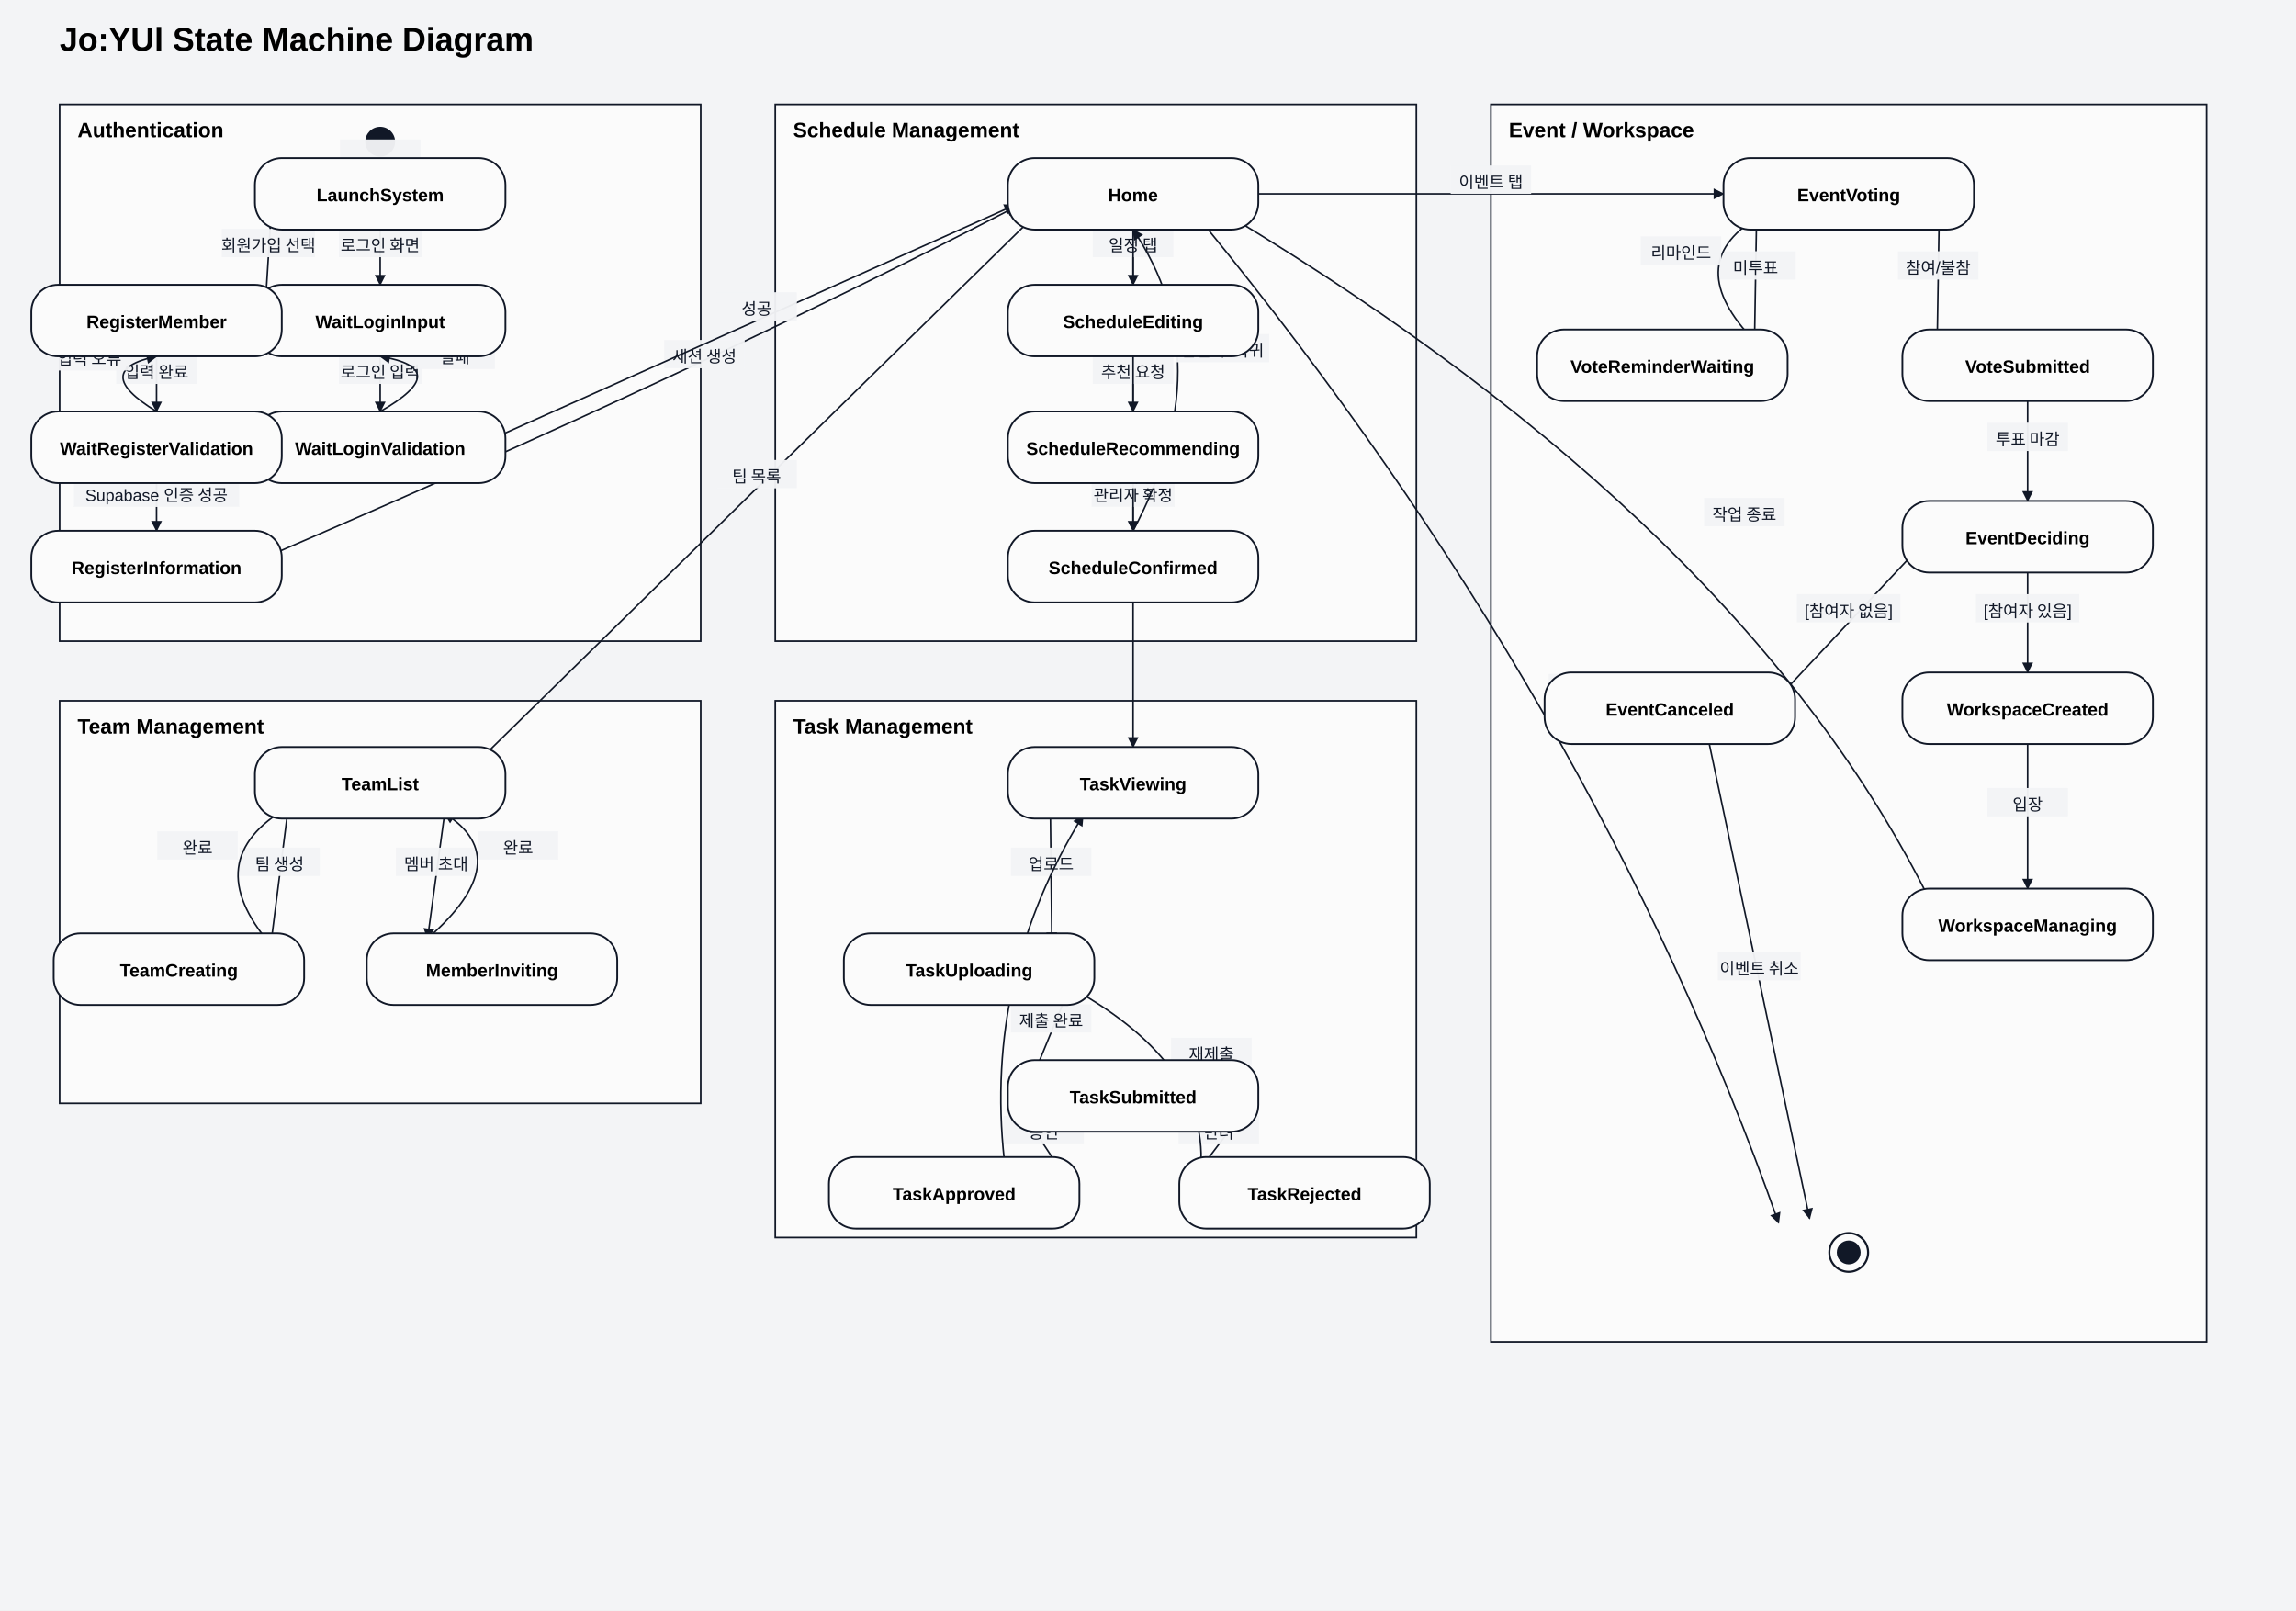
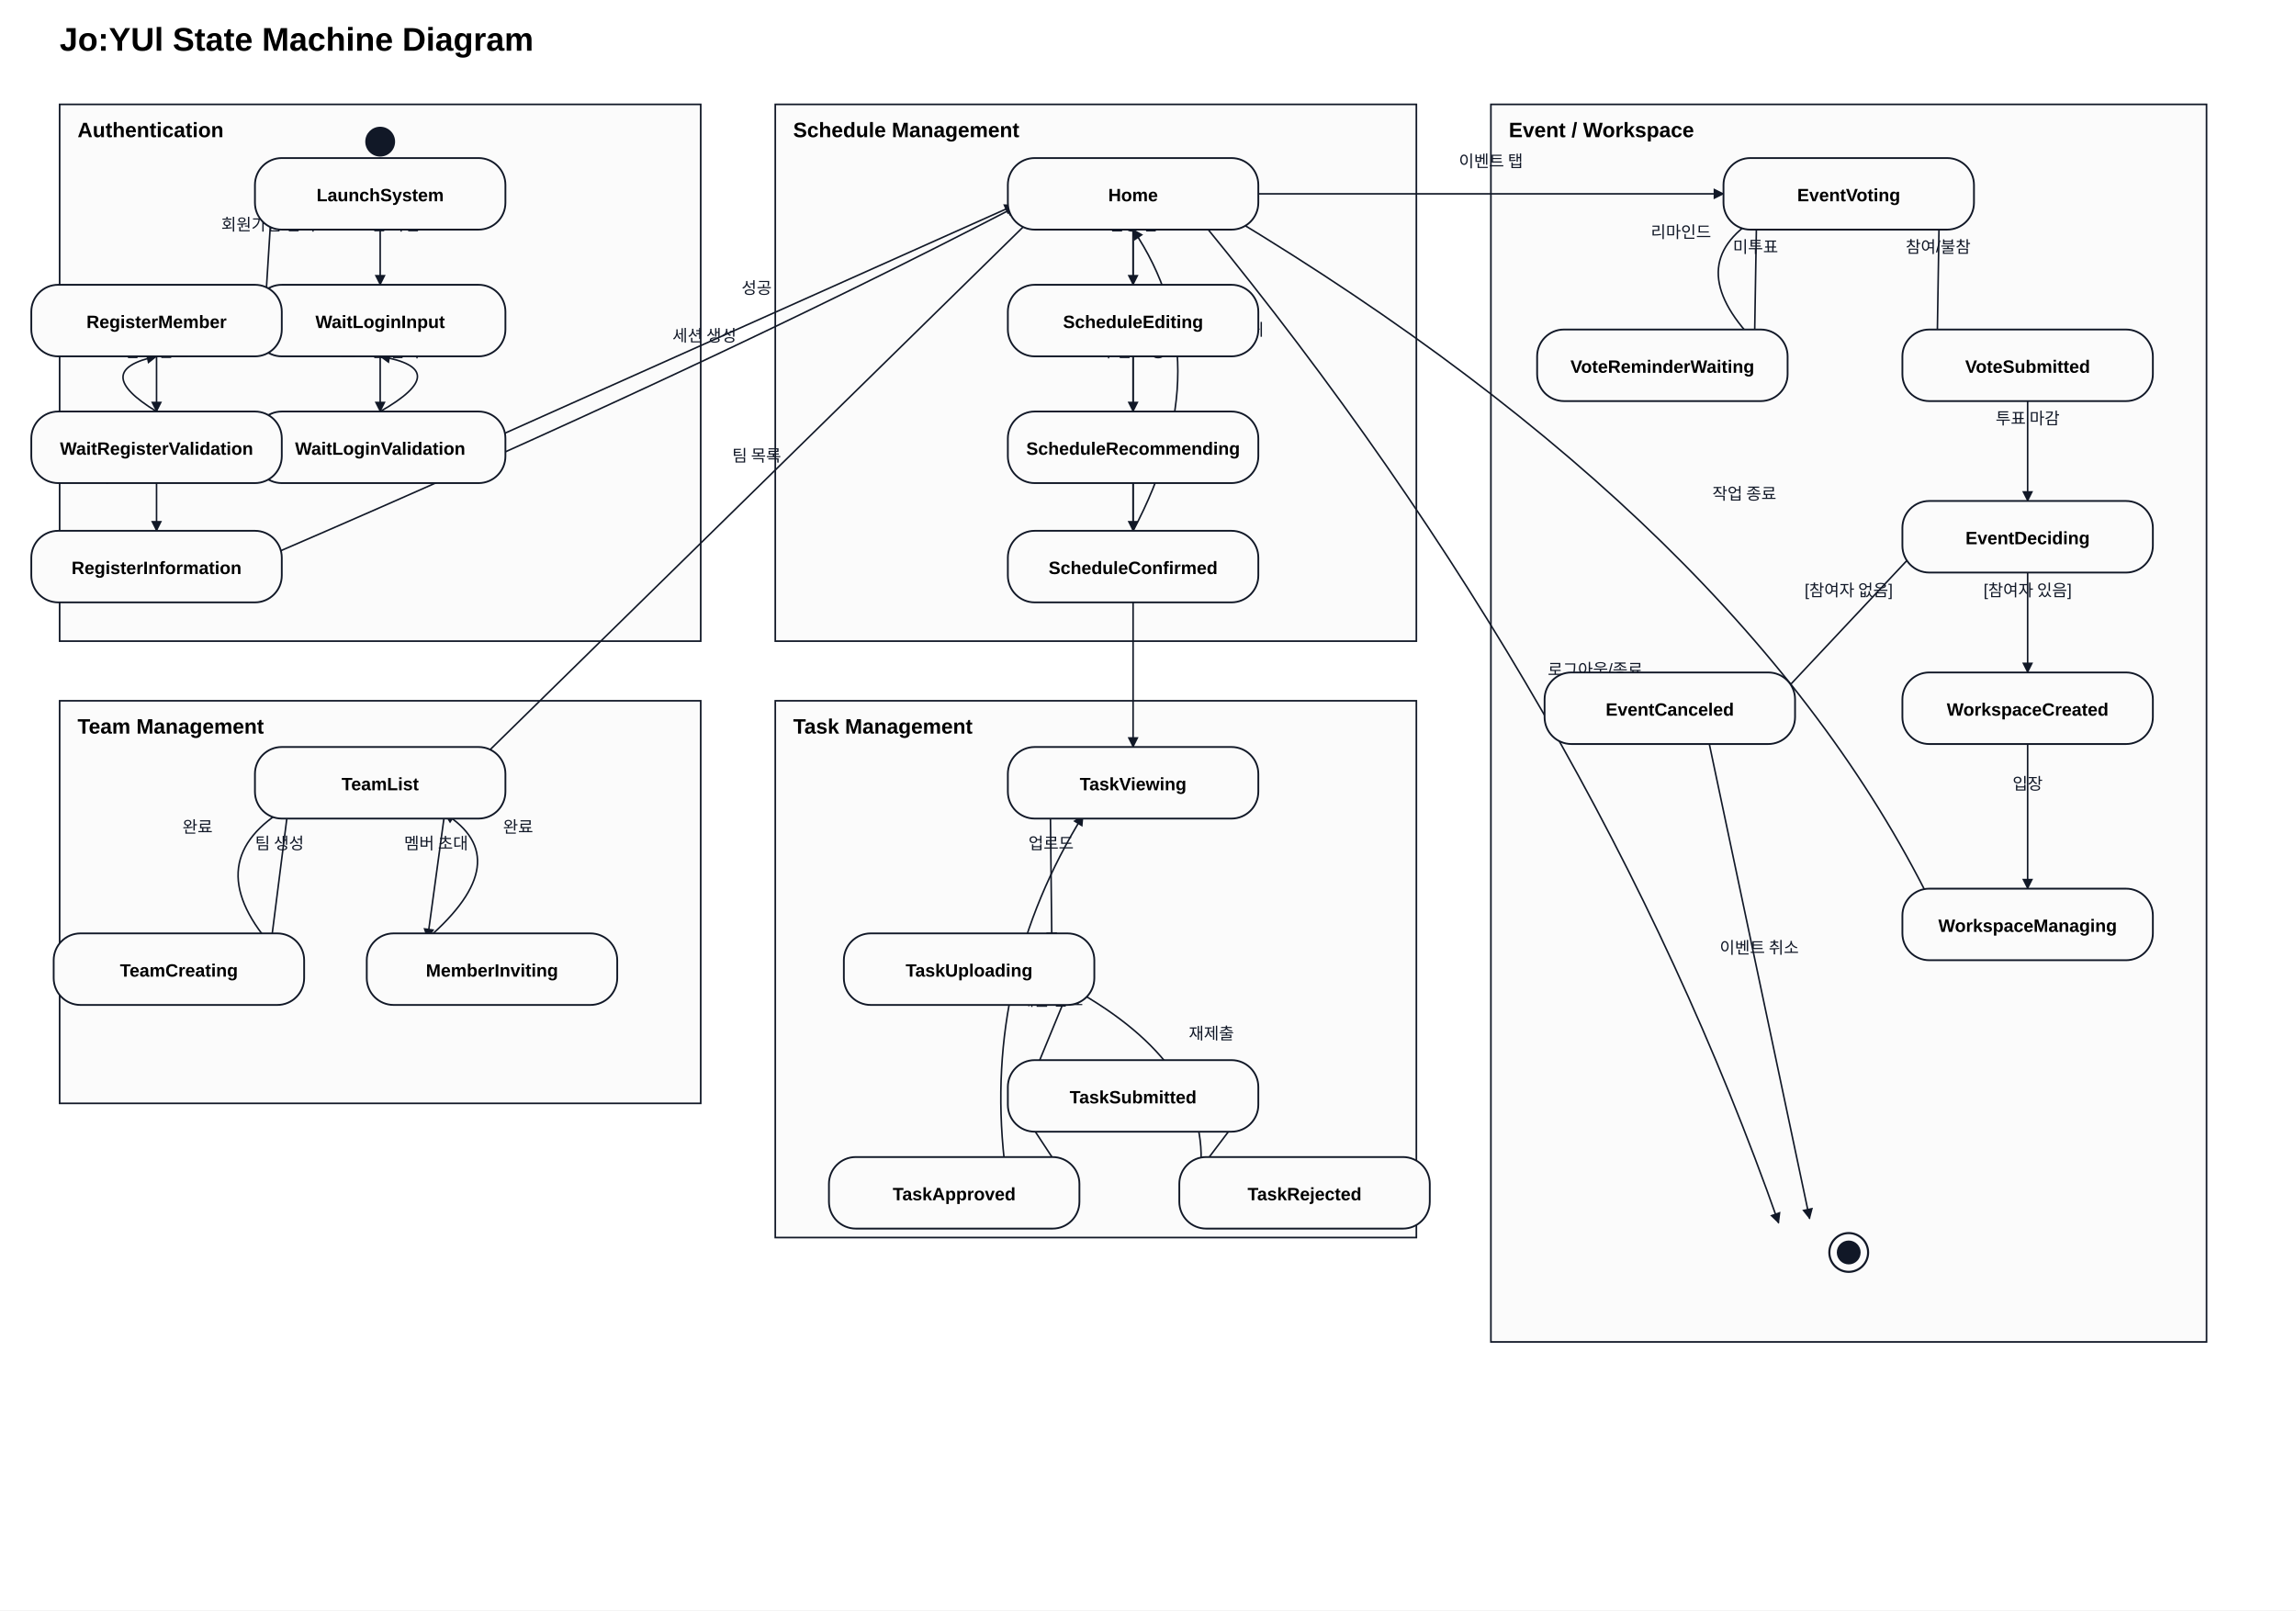
<svg xmlns="http://www.w3.org/2000/svg" width="1540" height="1080" viewBox="0 0 1540 1080">
  <defs>
    <marker id="arrow" viewBox="0 0 10 10" refX="9" refY="5" markerWidth="7" markerHeight="7" orient="auto">
      <path d="M0 0 L10 5 L0 10 z" fill="#111827" />
    </marker>
    <marker id="hollowArrow" viewBox="0 0 10 10" refX="9" refY="5" markerWidth="7" markerHeight="7" orient="auto">
      <path d="M0 0 L10 5 L0 10 z" fill="#fbfbfb" stroke="#111827" />
    </marker>
    <marker id="diamond" viewBox="0 0 16 10" refX="1" refY="5" markerWidth="11" markerHeight="9" orient="auto">
      <path d="M1 5 L8 1 L15 5 L8 9 z" fill="#111827" stroke="#111827" />
    </marker>
  </defs>
-   <rect width="100%" height="100%" fill="#f3f4f6" />
+   <rect width="100%" height="100%" fill="#ffffff" />
  <text x="40" y="34" font-family="Arial, sans-serif" font-size="22" font-weight="700">Jo:YUl State Machine Diagram</text>
  <rect x="40" y="70" width="430" height="360" fill="#fbfbfb" stroke="#111827" stroke-width="1.1" />
  <text x="52" y="92" font-family="Arial, sans-serif" font-size="14" font-weight="700">Authentication</text>
  <rect x="40" y="470" width="430" height="270" fill="#fbfbfb" stroke="#111827" stroke-width="1.1" />
  <text x="52" y="492" font-family="Arial, sans-serif" font-size="14" font-weight="700">Team Management</text>
  <rect x="520" y="70" width="430" height="360" fill="#fbfbfb" stroke="#111827" stroke-width="1.1" />
  <text x="532" y="92" font-family="Arial, sans-serif" font-size="14" font-weight="700">Schedule Management</text>
  <rect x="520" y="470" width="430" height="360" fill="#fbfbfb" stroke="#111827" stroke-width="1.1" />
  <text x="532" y="492" font-family="Arial, sans-serif" font-size="14" font-weight="700">Task Management</text>
  <rect x="1000" y="70" width="480" height="830" fill="#fbfbfb" stroke="#111827" stroke-width="1.1" />
  <text x="1012" y="92" font-family="Arial, sans-serif" font-size="14" font-weight="700">Event / Workspace</text>
  <circle cx="255" cy="95" r="10" fill="#111827" />
  <line x1="255" y1="119" x2="255" y2="106" stroke="#111827" stroke-width="1.05" marker-end="url(#arrow)" />
-   <rect x="228" y="93.5" width="54" height="19" fill="#f3f4f6" opacity="0.96" />
-   <text x="255" y="108.5" text-anchor="middle" font-family="Arial, sans-serif" font-size="11" font-weight="400" fill="#111827" />
+   <text x="255" y="94.5" text-anchor="middle" font-family="Arial, sans-serif" font-size="11" font-weight="400" fill="#111827" />
  <line x1="255" y1="154" x2="255" y2="191" stroke="#111827" stroke-width="1.05" marker-end="url(#arrow)" />
-   <rect x="227.21" y="153.5" width="55.58" height="19" fill="#f3f4f6" opacity="0.96" />
-   <text x="255" y="168.5" text-anchor="middle" font-family="Arial, sans-serif" font-size="11" font-weight="400" fill="#111827">로그인 화면</text>
+   <text x="255" y="154.5" text-anchor="middle" font-family="Arial, sans-serif" font-size="11" font-weight="400" fill="#111827">로그인 화면</text>
  <line x1="181.918" y1="141.832" x2="178.082" y2="203.168" stroke="#111827" stroke-width="1.05" marker-end="url(#arrow)" />
-   <rect x="148.745" y="153.5" width="62.51" height="19" fill="#f3f4f6" opacity="0.96" />
-   <text x="180" y="168.5" text-anchor="middle" font-family="Arial, sans-serif" font-size="11" font-weight="400" fill="#111827">회원가입 선택</text>
+   <text x="180" y="154.5" text-anchor="middle" font-family="Arial, sans-serif" font-size="11" font-weight="400" fill="#111827">회원가입 선택</text>
  <line x1="105" y1="239" x2="105" y2="276" stroke="#111827" stroke-width="1.05" marker-end="url(#arrow)" />
-   <rect x="78" y="238.5" width="54" height="19" fill="#f3f4f6" opacity="0.96" />
-   <text x="105" y="253.5" text-anchor="middle" font-family="Arial, sans-serif" font-size="11" font-weight="400" fill="#111827">입력 완료</text>
+   <text x="105" y="239.5" text-anchor="middle" font-family="Arial, sans-serif" font-size="11" font-weight="400" fill="#111827">입력 완료</text>
  <path d="M105 276 Q60 248.5 105 239" fill="none" stroke="#111827" stroke-width="1.05" marker-end="url(#arrow)" />
-   <rect x="33" y="229.5" width="54" height="19" fill="#f3f4f6" opacity="0.96" />
-   <text x="60" y="244.5" text-anchor="middle" font-family="Arial, sans-serif" font-size="11" font-weight="400" fill="#111827">입력 오류</text>
+   <text x="60" y="230.5" text-anchor="middle" font-family="Arial, sans-serif" font-size="11" font-weight="400" fill="#111827">입력 오류</text>
  <line x1="105" y1="324" x2="105" y2="356" stroke="#111827" stroke-width="1.05" marker-end="url(#arrow)" />
-   <rect x="49.49" y="321" width="111.02" height="19" fill="#f3f4f6" opacity="0.96" />
-   <text x="105" y="336" text-anchor="middle" font-family="Arial, sans-serif" font-size="11" font-weight="400" fill="#111827">Supabase 인증 성공</text>
+   <text x="105" y="322" text-anchor="middle" font-family="Arial, sans-serif" font-size="11" font-weight="400" fill="#111827">Supabase 인증 성공</text>
  <path d="M183.478 371.442 Q472.5 247 681.522 138.558" fill="none" stroke="#111827" stroke-width="1.05" marker-end="url(#arrow)" />
-   <rect x="445.5" y="228" width="54" height="19" fill="#f3f4f6" opacity="0.96" />
-   <text x="472.5" y="243" text-anchor="middle" font-family="Arial, sans-serif" font-size="11" font-weight="400" fill="#111827">세션 생성</text>
+   <text x="472.5" y="229" text-anchor="middle" font-family="Arial, sans-serif" font-size="11" font-weight="400" fill="#111827">세션 생성</text>
  <line x1="255" y1="239" x2="255" y2="276" stroke="#111827" stroke-width="1.05" marker-end="url(#arrow)" />
-   <rect x="227.21" y="238.5" width="55.58" height="19" fill="#f3f4f6" opacity="0.96" />
-   <text x="255" y="253.5" text-anchor="middle" font-family="Arial, sans-serif" font-size="11" font-weight="400" fill="#111827">로그인 입력</text>
+   <text x="255" y="239.5" text-anchor="middle" font-family="Arial, sans-serif" font-size="11" font-weight="400" fill="#111827">로그인 입력</text>
  <path d="M255 276 Q305 247.5 255 239" fill="none" stroke="#111827" stroke-width="1.05" marker-end="url(#arrow)" />
-   <rect x="278" y="228.5" width="54" height="19" fill="#f3f4f6" opacity="0.96" />
-   <text x="305" y="243.5" text-anchor="middle" font-family="Arial, sans-serif" font-size="11" font-weight="400" fill="#111827">실패</text>
+   <text x="305" y="229.5" text-anchor="middle" font-family="Arial, sans-serif" font-size="11" font-weight="400" fill="#111827">실패</text>
  <line x1="334.61" y1="292.343" x2="680.39" y2="137.657" stroke="#111827" stroke-width="1.05" marker-end="url(#arrow)" />
-   <rect x="480.5" y="196" width="54" height="19" fill="#f3f4f6" opacity="0.96" />
-   <text x="507.5" y="211" text-anchor="middle" font-family="Arial, sans-serif" font-size="11" font-weight="400" fill="#111827">성공</text>
+   <text x="507.5" y="197" text-anchor="middle" font-family="Arial, sans-serif" font-size="11" font-weight="400" fill="#111827">성공</text>
  <line x1="693.836" y1="144.786" x2="321.164" y2="510.214" stroke="#111827" stroke-width="1.05" marker-end="url(#arrow)" />
-   <rect x="480.5" y="308.5" width="54" height="19" fill="#f3f4f6" opacity="0.96" />
-   <text x="507.5" y="323.5" text-anchor="middle" font-family="Arial, sans-serif" font-size="11" font-weight="400" fill="#111827">팀 목록</text>
+   <text x="507.5" y="309.5" text-anchor="middle" font-family="Arial, sans-serif" font-size="11" font-weight="400" fill="#111827">팀 목록</text>
  <line x1="193.364" y1="541.306" x2="181.636" y2="633.694" stroke="#111827" stroke-width="1.05" marker-end="url(#arrow)" />
-   <rect x="160.5" y="568.5" width="54" height="19" fill="#f3f4f6" opacity="0.96" />
-   <text x="187.5" y="583.5" text-anchor="middle" font-family="Arial, sans-serif" font-size="11" font-weight="400" fill="#111827">팀 생성</text>
+   <text x="187.5" y="569.5" text-anchor="middle" font-family="Arial, sans-serif" font-size="11" font-weight="400" fill="#111827">팀 생성</text>
  <path d="M181.636 633.694 Q132.5 576.5 193.364 541.306" fill="none" stroke="#111827" stroke-width="1.05" marker-end="url(#arrow)" />
-   <rect x="105.5" y="557.5" width="54" height="19" fill="#f3f4f6" opacity="0.96" />
-   <text x="132.5" y="572.5" text-anchor="middle" font-family="Arial, sans-serif" font-size="11" font-weight="400" fill="#111827">완료</text>
+   <text x="132.5" y="558.5" text-anchor="middle" font-family="Arial, sans-serif" font-size="11" font-weight="400" fill="#111827">완료</text>
  <line x1="298.218" y1="545.58" x2="286.782" y2="629.42" stroke="#111827" stroke-width="1.05" marker-end="url(#arrow)" />
-   <rect x="265.5" y="568.5" width="54" height="19" fill="#f3f4f6" opacity="0.96" />
-   <text x="292.5" y="583.5" text-anchor="middle" font-family="Arial, sans-serif" font-size="11" font-weight="400" fill="#111827">멤버 초대</text>
+   <text x="292.5" y="569.5" text-anchor="middle" font-family="Arial, sans-serif" font-size="11" font-weight="400" fill="#111827">멤버 초대</text>
  <path d="M286.782 629.42 Q347.5 576.5 298.218 545.58" fill="none" stroke="#111827" stroke-width="1.05" marker-end="url(#arrow)" />
-   <rect x="320.5" y="557.5" width="54" height="19" fill="#f3f4f6" opacity="0.96" />
-   <text x="347.5" y="572.5" text-anchor="middle" font-family="Arial, sans-serif" font-size="11" font-weight="400" fill="#111827">완료</text>
+   <text x="347.5" y="558.5" text-anchor="middle" font-family="Arial, sans-serif" font-size="11" font-weight="400" fill="#111827">완료</text>
  <line x1="760" y1="154" x2="760" y2="191" stroke="#111827" stroke-width="1.05" marker-end="url(#arrow)" />
-   <rect x="733" y="153.5" width="54" height="19" fill="#f3f4f6" opacity="0.96" />
-   <text x="760" y="168.5" text-anchor="middle" font-family="Arial, sans-serif" font-size="11" font-weight="400" fill="#111827">일정 탭</text>
+   <text x="760" y="154.5" text-anchor="middle" font-family="Arial, sans-serif" font-size="11" font-weight="400" fill="#111827">일정 탭</text>
  <line x1="760" y1="239" x2="760" y2="276" stroke="#111827" stroke-width="1.05" marker-end="url(#arrow)" />
-   <rect x="733" y="238.5" width="54" height="19" fill="#f3f4f6" opacity="0.96" />
-   <text x="760" y="253.5" text-anchor="middle" font-family="Arial, sans-serif" font-size="11" font-weight="400" fill="#111827">추천 요청</text>
+   <text x="760" y="239.5" text-anchor="middle" font-family="Arial, sans-serif" font-size="11" font-weight="400" fill="#111827">추천 요청</text>
  <line x1="760" y1="324" x2="760" y2="356" stroke="#111827" stroke-width="1.05" marker-end="url(#arrow)" />
-   <rect x="732.21" y="321" width="55.58" height="19" fill="#f3f4f6" opacity="0.96" />
-   <text x="760" y="336" text-anchor="middle" font-family="Arial, sans-serif" font-size="11" font-weight="400" fill="#111827">관리자 확정</text>
+   <text x="760" y="322" text-anchor="middle" font-family="Arial, sans-serif" font-size="11" font-weight="400" fill="#111827">관리자 확정</text>
  <path d="M760 356 Q820 243 760 154" fill="none" stroke="#111827" stroke-width="1.05" marker-end="url(#arrow)" />
-   <rect x="788.745" y="224" width="62.51" height="19" fill="#f3f4f6" opacity="0.96" />
-   <text x="820" y="239" text-anchor="middle" font-family="Arial, sans-serif" font-size="11" font-weight="400" fill="#111827">알림 후 복귀</text>
+   <text x="820" y="225" text-anchor="middle" font-family="Arial, sans-serif" font-size="11" font-weight="400" fill="#111827">알림 후 복귀</text>
  <line x1="760" y1="154" x2="760" y2="501" stroke="#111827" stroke-width="1.05" marker-end="url(#arrow)" />
-   <rect x="733" y="308.5" width="54" height="19" fill="#f3f4f6" opacity="0.96" />
-   <text x="760" y="323.5" text-anchor="middle" font-family="Arial, sans-serif" font-size="11" font-weight="400" fill="#111827">과제 탭</text>
+   <text x="760" y="309.5" text-anchor="middle" font-family="Arial, sans-serif" font-size="11" font-weight="400" fill="#111827">과제 탭</text>
  <line x1="704.507" y1="543.017" x2="705.493" y2="631.983" stroke="#111827" stroke-width="1.05" marker-end="url(#arrow)" />
-   <rect x="678" y="568.5" width="54" height="19" fill="#f3f4f6" opacity="0.96" />
-   <text x="705" y="583.5" text-anchor="middle" font-family="Arial, sans-serif" font-size="11" font-weight="400" fill="#111827">업로드</text>
+   <text x="705" y="569.5" text-anchor="middle" font-family="Arial, sans-serif" font-size="11" font-weight="400" fill="#111827">업로드</text>
  <line x1="716.468" y1="664.675" x2="693.532" y2="720.325" stroke="#111827" stroke-width="1.05" marker-end="url(#arrow)" />
-   <rect x="678" y="673.5" width="54" height="19" fill="#f3f4f6" opacity="0.96" />
-   <text x="705" y="688.5" text-anchor="middle" font-family="Arial, sans-serif" font-size="11" font-weight="400" fill="#111827">제출 완료</text>
+   <text x="705" y="674.5" text-anchor="middle" font-family="Arial, sans-serif" font-size="11" font-weight="400" fill="#111827">제출 완료</text>
  <line x1="686.139" y1="746.431" x2="713.861" y2="788.569" stroke="#111827" stroke-width="1.05" marker-end="url(#arrow)" />
-   <rect x="673" y="748.5" width="54" height="19" fill="#f3f4f6" opacity="0.96" />
-   <text x="700" y="763.5" text-anchor="middle" font-family="Arial, sans-serif" font-size="11" font-weight="400" fill="#111827">승인</text>
+   <text x="700" y="749.5" text-anchor="middle" font-family="Arial, sans-serif" font-size="11" font-weight="400" fill="#111827">승인</text>
  <line x1="833.127" y1="746.809" x2="801.873" y2="788.191" stroke="#111827" stroke-width="1.05" marker-end="url(#arrow)" />
-   <rect x="790.5" y="748.5" width="54" height="19" fill="#f3f4f6" opacity="0.96" />
-   <text x="817.5" y="763.5" text-anchor="middle" font-family="Arial, sans-serif" font-size="11" font-weight="400" fill="#111827">반려</text>
+   <text x="817.5" y="749.5" text-anchor="middle" font-family="Arial, sans-serif" font-size="11" font-weight="400" fill="#111827">반려</text>
  <path d="M805.108 786.687 Q812.5 715 719.892 663.313" fill="none" stroke="#111827" stroke-width="1.05" marker-end="url(#arrow)" />
-   <rect x="785.5" y="696" width="54" height="19" fill="#f3f4f6" opacity="0.96" />
-   <text x="812.5" y="711" text-anchor="middle" font-family="Arial, sans-serif" font-size="11" font-weight="400" fill="#111827">재제출</text>
+   <text x="812.5" y="697" text-anchor="middle" font-family="Arial, sans-serif" font-size="11" font-weight="400" fill="#111827">재제출</text>
  <path d="M673.595 778.003 Q660 654.5 726.405 546.997" fill="none" stroke="#111827" stroke-width="1.05" marker-end="url(#arrow)" />
-   <rect x="632.21" y="635.5" width="55.58" height="19" fill="#f3f4f6" opacity="0.96" />
-   <text x="660" y="650.5" text-anchor="middle" font-family="Arial, sans-serif" font-size="11" font-weight="400" fill="#111827">진행률 갱신</text>
+   <text x="660" y="636.5" text-anchor="middle" font-family="Arial, sans-serif" font-size="11" font-weight="400" fill="#111827">진행률 갱신</text>
  <line x1="844" y1="130" x2="1156" y2="130" stroke="#111827" stroke-width="1.05" marker-end="url(#arrow)" />
-   <rect x="973" y="111" width="54" height="19" fill="#f3f4f6" opacity="0.96" />
-   <text x="1000" y="126" text-anchor="middle" font-family="Arial, sans-serif" font-size="11" font-weight="400" fill="#111827">이벤트 탭</text>
+   <text x="1000" y="112" text-anchor="middle" font-family="Arial, sans-serif" font-size="11" font-weight="400" fill="#111827">이벤트 탭</text>
  <line x1="1178.182" y1="146.249" x2="1176.818" y2="228.751" stroke="#111827" stroke-width="1.05" marker-end="url(#arrow)" />
-   <rect x="1150.5" y="168.5" width="54" height="19" fill="#f3f4f6" opacity="0.96" />
-   <text x="1177.5" y="183.5" text-anchor="middle" font-family="Arial, sans-serif" font-size="11" font-weight="400" fill="#111827">미투표</text>
+   <text x="1177.5" y="169.5" text-anchor="middle" font-family="Arial, sans-serif" font-size="11" font-weight="400" fill="#111827">미투표</text>
  <path d="M1176.818 228.751 Q1127.5 177.5 1178.182 146.249" fill="none" stroke="#111827" stroke-width="1.05" marker-end="url(#arrow)" />
-   <rect x="1100.5" y="158.5" width="54" height="19" fill="#f3f4f6" opacity="0.96" />
-   <text x="1127.5" y="173.5" text-anchor="middle" font-family="Arial, sans-serif" font-size="11" font-weight="400" fill="#111827">리마인드</text>
+   <text x="1127.5" y="159.5" text-anchor="middle" font-family="Arial, sans-serif" font-size="11" font-weight="400" fill="#111827">리마인드</text>
  <line x1="1300.647" y1="146.606" x2="1299.353" y2="228.394" stroke="#111827" stroke-width="1.05" marker-end="url(#arrow)" />
-   <rect x="1273" y="168.5" width="54" height="19" fill="#f3f4f6" opacity="0.96" />
-   <text x="1300" y="183.5" text-anchor="middle" font-family="Arial, sans-serif" font-size="11" font-weight="400" fill="#111827">참여/불참</text>
+   <text x="1300" y="169.5" text-anchor="middle" font-family="Arial, sans-serif" font-size="11" font-weight="400" fill="#111827">참여/불참</text>
  <line x1="1360" y1="269" x2="1360" y2="336" stroke="#111827" stroke-width="1.05" marker-end="url(#arrow)" />
-   <rect x="1333" y="283.5" width="54" height="19" fill="#f3f4f6" opacity="0.96" />
-   <text x="1360" y="298.5" text-anchor="middle" font-family="Arial, sans-serif" font-size="11" font-weight="400" fill="#111827">투표 마감</text>
+   <text x="1360" y="284.5" text-anchor="middle" font-family="Arial, sans-serif" font-size="11" font-weight="400" fill="#111827">투표 마감</text>
  <line x1="1284.247" y1="370.371" x2="1195.753" y2="464.629" stroke="#111827" stroke-width="1.05" marker-end="url(#arrow)" />
-   <rect x="1205.28" y="398.5" width="69.44" height="19" fill="#f3f4f6" opacity="0.96" />
-   <text x="1240" y="413.5" text-anchor="middle" font-family="Arial, sans-serif" font-size="11" font-weight="400" fill="#111827">[참여자 없음]</text>
+   <text x="1240" y="399.5" text-anchor="middle" font-family="Arial, sans-serif" font-size="11" font-weight="400" fill="#111827">[참여자 없음]</text>
  <line x1="1360" y1="384" x2="1360" y2="451" stroke="#111827" stroke-width="1.05" marker-end="url(#arrow)" />
-   <rect x="1325.28" y="398.5" width="69.44" height="19" fill="#f3f4f6" opacity="0.96" />
-   <text x="1360" y="413.5" text-anchor="middle" font-family="Arial, sans-serif" font-size="11" font-weight="400" fill="#111827">[참여자 있음]</text>
+   <text x="1360" y="399.5" text-anchor="middle" font-family="Arial, sans-serif" font-size="11" font-weight="400" fill="#111827">[참여자 있음]</text>
  <line x1="1360" y1="499" x2="1360" y2="596" stroke="#111827" stroke-width="1.05" marker-end="url(#arrow)" />
-   <rect x="1333" y="528.5" width="54" height="19" fill="#f3f4f6" opacity="0.96" />
-   <text x="1360" y="543.5" text-anchor="middle" font-family="Arial, sans-serif" font-size="11" font-weight="400" fill="#111827">입장</text>
+   <text x="1360" y="529.5" text-anchor="middle" font-family="Arial, sans-serif" font-size="11" font-weight="400" fill="#111827">입장</text>
  <path d="M1294.939 604.819 Q1170 353 825.061 145.181" fill="none" stroke="#111827" stroke-width="1.05" marker-end="url(#arrow)" />
-   <rect x="1143" y="334" width="54" height="19" fill="#f3f4f6" opacity="0.96" />
-   <text x="1170" y="349" text-anchor="middle" font-family="Arial, sans-serif" font-size="11" font-weight="400" fill="#111827">작업 종료</text>
+   <text x="1170" y="335" text-anchor="middle" font-family="Arial, sans-serif" font-size="11" font-weight="400" fill="#111827">작업 종료</text>
  <circle cx="1240" cy="840" r="13" fill="#fbfbfb" stroke="#111827" stroke-width="1.4" />
  <circle cx="1240" cy="840" r="8" fill="#111827" />
  <line x1="1146.235" y1="497.799" x2="1213.765" y2="817.201" stroke="#111827" stroke-width="1.05" marker-end="url(#arrow)" />
-   <rect x="1152.21" y="638.5" width="55.58" height="19" fill="#f3f4f6" opacity="0.96" />
-   <text x="1180" y="653.5" text-anchor="middle" font-family="Arial, sans-serif" font-size="11" font-weight="400" fill="#111827">이벤트 취소</text>
+   <text x="1180" y="639.5" text-anchor="middle" font-family="Arial, sans-serif" font-size="11" font-weight="400" fill="#111827">이벤트 취소</text>
  <path d="M807.046 149.883 Q1070 471 1192.954 820.117" fill="none" stroke="#111827" stroke-width="1.05" marker-end="url(#arrow)" />
-   <rect x="1038.745" y="452" width="62.51" height="19" fill="#f3f4f6" opacity="0.96" />
-   <text x="1070" y="467" text-anchor="middle" font-family="Arial, sans-serif" font-size="11" font-weight="400" fill="#111827">로그아웃/종료</text>
+   <text x="1070" y="453" text-anchor="middle" font-family="Arial, sans-serif" font-size="11" font-weight="400" fill="#111827">로그아웃/종료</text>
  <rect x="171" y="106" width="168" height="48" rx="18" fill="#fbfbfb" stroke="#111827" stroke-width="1.2" />
  <text x="255" y="135" text-anchor="middle" font-family="Arial, sans-serif" font-size="12" font-weight="700">LaunchSystem</text>
  <rect x="171" y="191" width="168" height="48" rx="18" fill="#fbfbfb" stroke="#111827" stroke-width="1.2" />
  <text x="255" y="220" text-anchor="middle" font-family="Arial, sans-serif" font-size="12" font-weight="700">WaitLoginInput</text>
  <rect x="171" y="276" width="168" height="48" rx="18" fill="#fbfbfb" stroke="#111827" stroke-width="1.2" />
  <text x="255" y="305" text-anchor="middle" font-family="Arial, sans-serif" font-size="12" font-weight="700">WaitLoginValidation</text>
  <rect x="21" y="191" width="168" height="48" rx="18" fill="#fbfbfb" stroke="#111827" stroke-width="1.2" />
  <text x="105" y="220" text-anchor="middle" font-family="Arial, sans-serif" font-size="12" font-weight="700">RegisterMember</text>
  <rect x="21" y="276" width="168" height="48" rx="18" fill="#fbfbfb" stroke="#111827" stroke-width="1.2" />
  <text x="105" y="305" text-anchor="middle" font-family="Arial, sans-serif" font-size="12" font-weight="700">WaitRegisterValidation</text>
  <rect x="21" y="356" width="168" height="48" rx="18" fill="#fbfbfb" stroke="#111827" stroke-width="1.2" />
  <text x="105" y="385" text-anchor="middle" font-family="Arial, sans-serif" font-size="12" font-weight="700">RegisterInformation</text>
  <rect x="676" y="106" width="168" height="48" rx="18" fill="#fbfbfb" stroke="#111827" stroke-width="1.2" />
  <text x="760" y="135" text-anchor="middle" font-family="Arial, sans-serif" font-size="12" font-weight="700">Home</text>
  <rect x="171" y="501" width="168" height="48" rx="18" fill="#fbfbfb" stroke="#111827" stroke-width="1.2" />
  <text x="255" y="530" text-anchor="middle" font-family="Arial, sans-serif" font-size="12" font-weight="700">TeamList</text>
  <rect x="36" y="626" width="168" height="48" rx="18" fill="#fbfbfb" stroke="#111827" stroke-width="1.2" />
  <text x="120" y="655" text-anchor="middle" font-family="Arial, sans-serif" font-size="12" font-weight="700">TeamCreating</text>
  <rect x="246" y="626" width="168" height="48" rx="18" fill="#fbfbfb" stroke="#111827" stroke-width="1.2" />
  <text x="330" y="655" text-anchor="middle" font-family="Arial, sans-serif" font-size="12" font-weight="700">MemberInviting</text>
  <rect x="676" y="191" width="168" height="48" rx="18" fill="#fbfbfb" stroke="#111827" stroke-width="1.2" />
  <text x="760" y="220" text-anchor="middle" font-family="Arial, sans-serif" font-size="12" font-weight="700">ScheduleEditing</text>
  <rect x="676" y="276" width="168" height="48" rx="18" fill="#fbfbfb" stroke="#111827" stroke-width="1.2" />
  <text x="760" y="305" text-anchor="middle" font-family="Arial, sans-serif" font-size="12" font-weight="700">ScheduleRecommending</text>
  <rect x="676" y="356" width="168" height="48" rx="18" fill="#fbfbfb" stroke="#111827" stroke-width="1.2" />
  <text x="760" y="385" text-anchor="middle" font-family="Arial, sans-serif" font-size="12" font-weight="700">ScheduleConfirmed</text>
  <rect x="676" y="501" width="168" height="48" rx="18" fill="#fbfbfb" stroke="#111827" stroke-width="1.2" />
  <text x="760" y="530" text-anchor="middle" font-family="Arial, sans-serif" font-size="12" font-weight="700">TaskViewing</text>
  <rect x="566" y="626" width="168" height="48" rx="18" fill="#fbfbfb" stroke="#111827" stroke-width="1.2" />
  <text x="650" y="655" text-anchor="middle" font-family="Arial, sans-serif" font-size="12" font-weight="700">TaskUploading</text>
  <rect x="676" y="711" width="168" height="48" rx="18" fill="#fbfbfb" stroke="#111827" stroke-width="1.2" />
  <text x="760" y="740" text-anchor="middle" font-family="Arial, sans-serif" font-size="12" font-weight="700">TaskSubmitted</text>
  <rect x="556" y="776" width="168" height="48" rx="18" fill="#fbfbfb" stroke="#111827" stroke-width="1.2" />
  <text x="640" y="805" text-anchor="middle" font-family="Arial, sans-serif" font-size="12" font-weight="700">TaskApproved</text>
  <rect x="791" y="776" width="168" height="48" rx="18" fill="#fbfbfb" stroke="#111827" stroke-width="1.2" />
  <text x="875" y="805" text-anchor="middle" font-family="Arial, sans-serif" font-size="12" font-weight="700">TaskRejected</text>
  <rect x="1156" y="106" width="168" height="48" rx="18" fill="#fbfbfb" stroke="#111827" stroke-width="1.2" />
  <text x="1240" y="135" text-anchor="middle" font-family="Arial, sans-serif" font-size="12" font-weight="700">EventVoting</text>
  <rect x="1031" y="221" width="168" height="48" rx="18" fill="#fbfbfb" stroke="#111827" stroke-width="1.2" />
  <text x="1115" y="250" text-anchor="middle" font-family="Arial, sans-serif" font-size="12" font-weight="700">VoteReminderWaiting</text>
  <rect x="1276" y="221" width="168" height="48" rx="18" fill="#fbfbfb" stroke="#111827" stroke-width="1.2" />
  <text x="1360" y="250" text-anchor="middle" font-family="Arial, sans-serif" font-size="12" font-weight="700">VoteSubmitted</text>
  <rect x="1276" y="336" width="168" height="48" rx="18" fill="#fbfbfb" stroke="#111827" stroke-width="1.2" />
  <text x="1360" y="365" text-anchor="middle" font-family="Arial, sans-serif" font-size="12" font-weight="700">EventDeciding</text>
  <rect x="1036" y="451" width="168" height="48" rx="18" fill="#fbfbfb" stroke="#111827" stroke-width="1.2" />
  <text x="1120" y="480" text-anchor="middle" font-family="Arial, sans-serif" font-size="12" font-weight="700">EventCanceled</text>
  <rect x="1276" y="451" width="168" height="48" rx="18" fill="#fbfbfb" stroke="#111827" stroke-width="1.2" />
  <text x="1360" y="480" text-anchor="middle" font-family="Arial, sans-serif" font-size="12" font-weight="700">WorkspaceCreated</text>
  <rect x="1276" y="596" width="168" height="48" rx="18" fill="#fbfbfb" stroke="#111827" stroke-width="1.2" />
  <text x="1360" y="625" text-anchor="middle" font-family="Arial, sans-serif" font-size="12" font-weight="700">WorkspaceManaging</text>
</svg>
